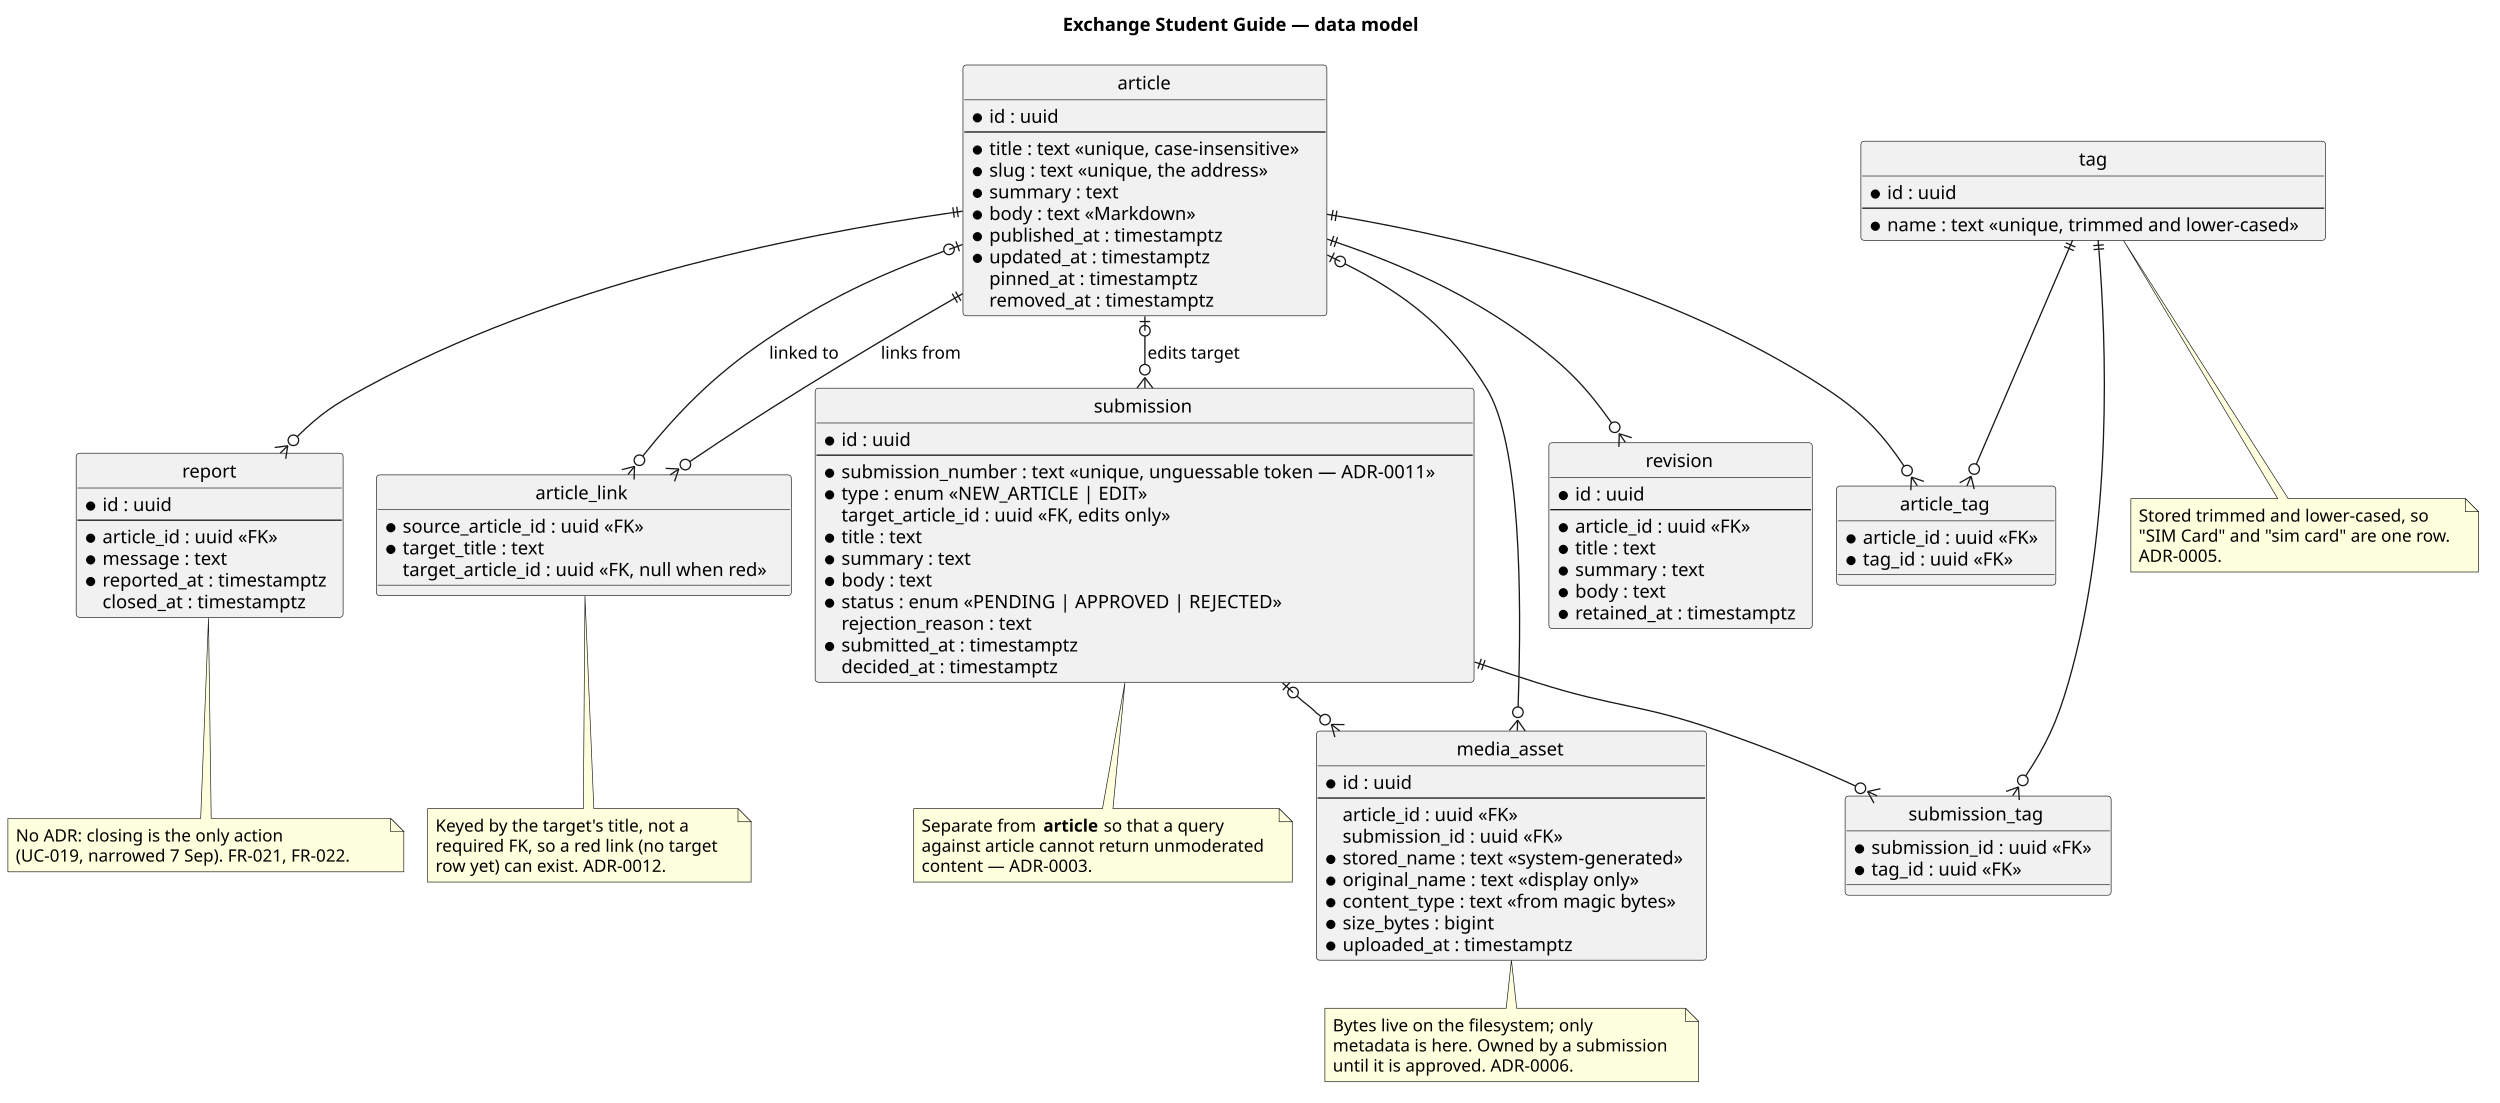
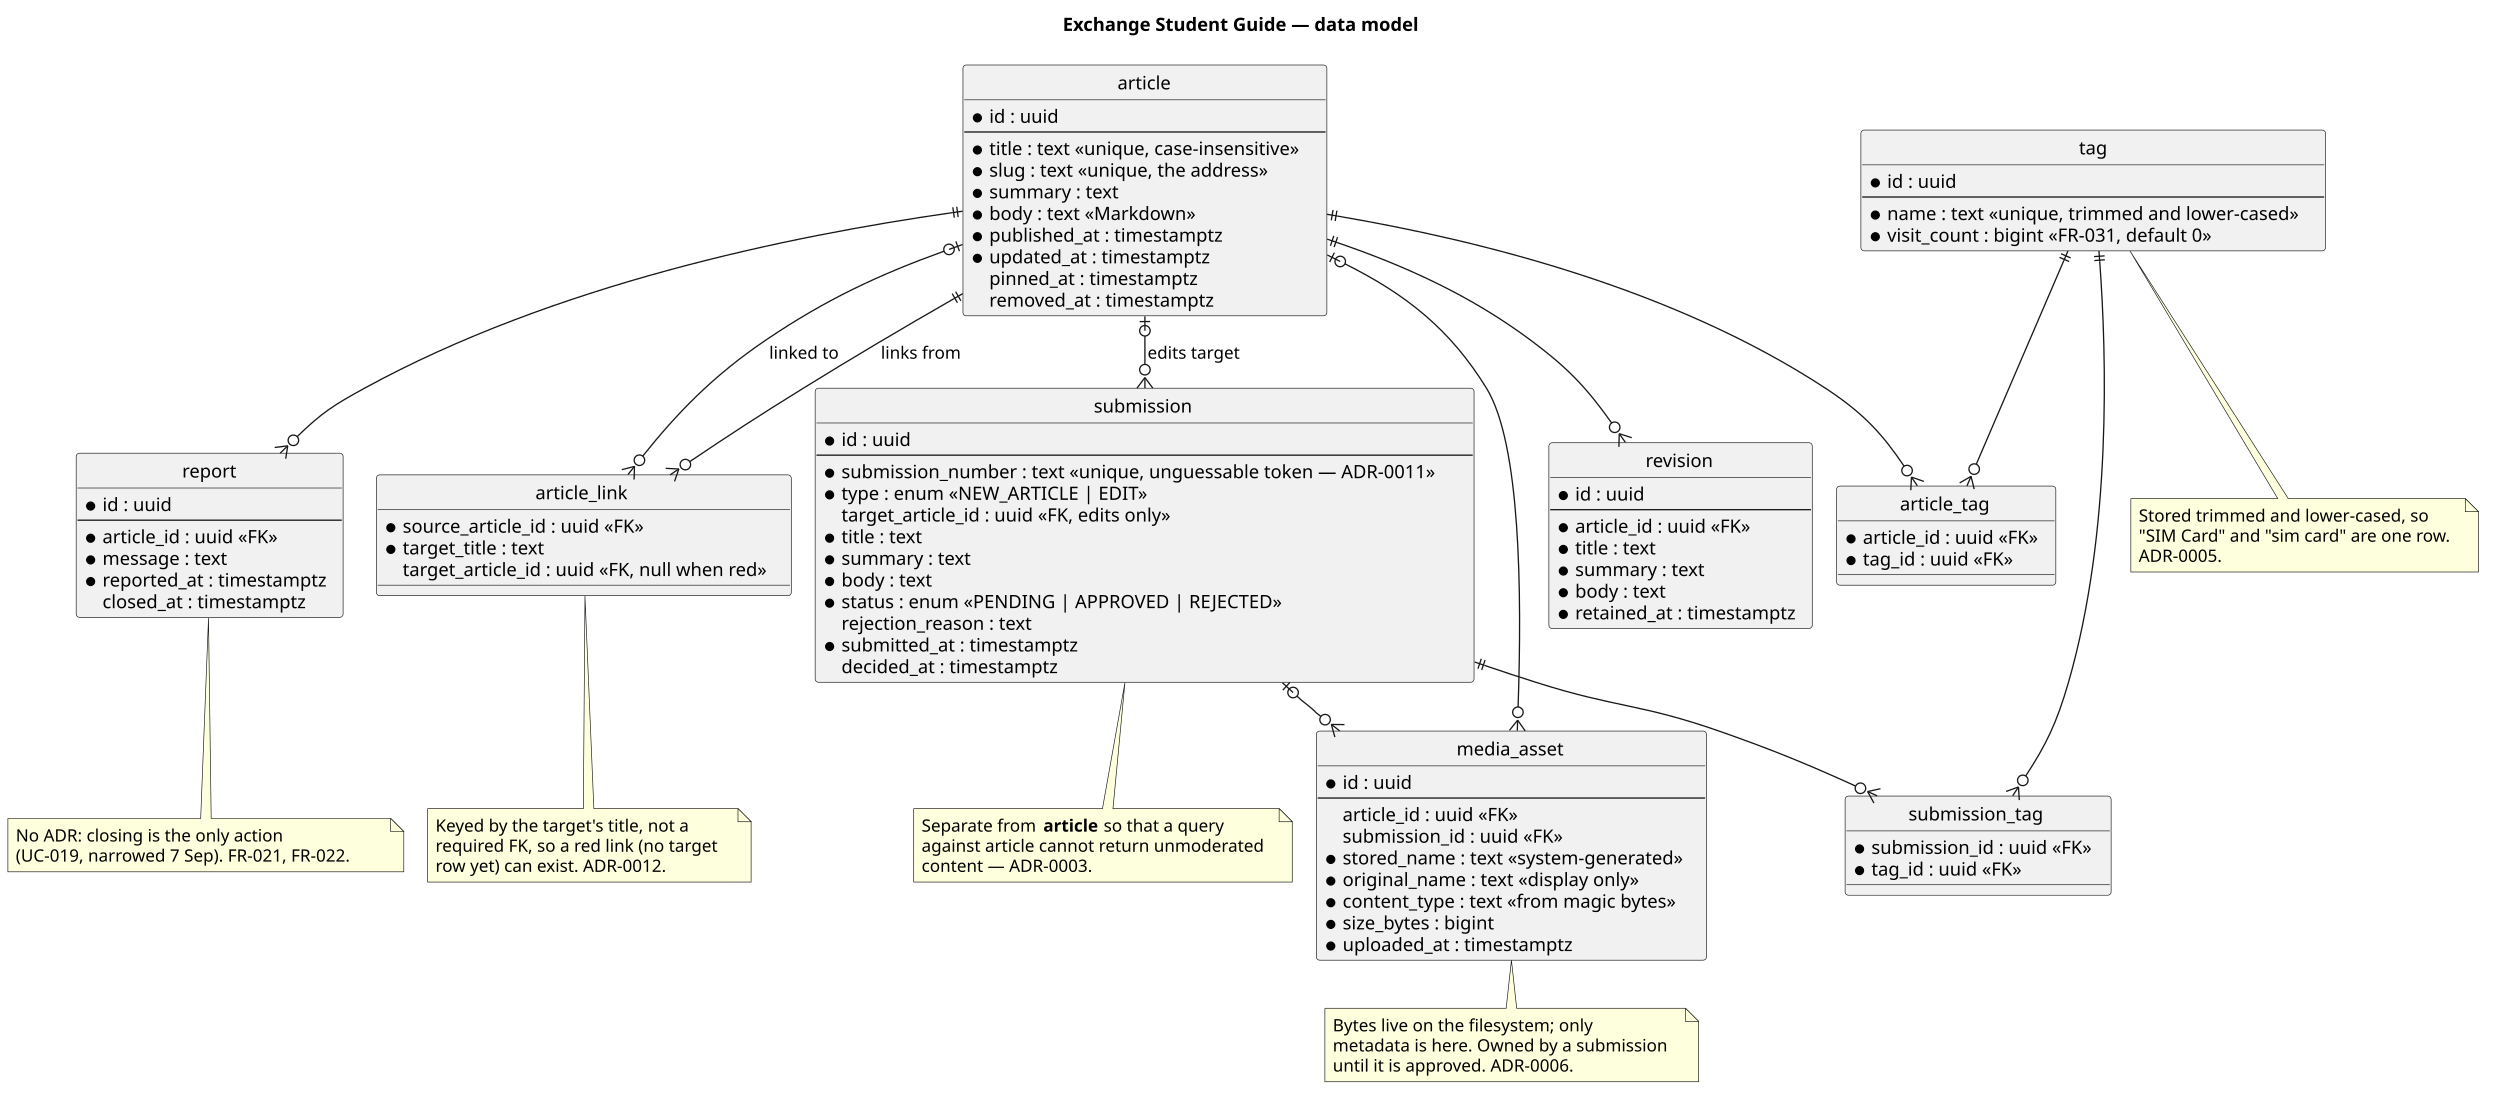
<svg xmlns="http://www.w3.org/2000/svg" version="1.1" data-diagram-type="CLASS" style="width:1903px;height:839px;background:#FFFFFF;" width="1903px" height="839px" viewBox="0 0 1903 839" zoomAndPan="magnify" preserveAspectRatio="none" contentStyleType="text/css">
  <defs />
  <g font-family="sans-serif" lengthAdjust="spacing">
    <g class="title" data-source-line="12">
      <text x="808.95" y="23.535" fill="#000" font-size="14" textLength="278.1" font-weight="700">Exchange Student Guide — data model</text>
    </g>
    <g class="entity" data-qualified-name="article" id="ent0001" data-source-line="14">
      <rect x="733" y="49.488" width="277.009" height="190.883" fill="#F1F1F1" style="stroke:#181818;stroke-width:0.5;" rx="2.5" ry="2.5" />
      <text x="850.624" y="68.023" fill="#000" font-size="14" textLength="41.761">article</text>
      <line x1="734" y1="75.977" x2="1009.009" y2="75.977" style="stroke:#181818;stroke-width:0.5;" />
      <g data-visibility-modifier="IE_MANDATORY">
        <ellipse cx="744" cy="89.721" rx="3" ry="3" fill="#000" style="stroke:#000;stroke-width:1;" />
      </g>
      <text x="753" y="93.512" fill="#000" font-size="14" textLength="56.383">id : uuid</text>
      <line x1="734" y1="100.465" x2="1009.009" y2="100.465" style="stroke:#181818;stroke-width:1;" />
      <g data-visibility-modifier="IE_MANDATORY">
        <ellipse cx="744" cy="114.209" rx="3" ry="3" fill="#000" style="stroke:#000;stroke-width:1;" />
      </g>
      <text x="753" y="118" fill="#000" font-size="14" textLength="251.009">title : text «unique, case-insensitive»</text>
      <g data-visibility-modifier="IE_MANDATORY">
        <ellipse cx="744" cy="130.697" rx="3" ry="3" fill="#000" style="stroke:#000;stroke-width:1;" />
      </g>
      <text x="753" y="134.488" fill="#000" font-size="14" textLength="222.742">slug : text «unique, the address»</text>
      <g data-visibility-modifier="IE_MANDATORY">
        <ellipse cx="744" cy="147.186" rx="3" ry="3" fill="#000" style="stroke:#000;stroke-width:1;" />
      </g>
      <text x="753" y="150.977" fill="#000" font-size="14" textLength="102.888">summary : text</text>
      <g data-visibility-modifier="IE_MANDATORY">
        <ellipse cx="744" cy="163.674" rx="3" ry="3" fill="#000" style="stroke:#000;stroke-width:1;" />
      </g>
      <text x="753" y="167.465" fill="#000" font-size="14" textLength="163.372">body : text «Markdown»</text>
      <g data-visibility-modifier="IE_MANDATORY">
        <ellipse cx="744" cy="180.162" rx="3" ry="3" fill="#000" style="stroke:#000;stroke-width:1;" />
      </g>
      <text x="753" y="183.953" fill="#000" font-size="14" textLength="185.5">published_at : timestamptz</text>
      <g data-visibility-modifier="IE_MANDATORY">
        <ellipse cx="744" cy="196.65" rx="3" ry="3" fill="#000" style="stroke:#000;stroke-width:1;" />
      </g>
      <text x="753" y="200.441" fill="#000" font-size="14" textLength="174.549">updated_at : timestamptz</text>
      <text x="753" y="216.93" fill="#000" font-size="14" textLength="165.505">pinned_at : timestamptz</text>
      <text x="753" y="233.418" fill="#000" font-size="14" textLength="177.714">removed_at : timestamptz</text>
    </g>
    <g class="entity" data-qualified-name="submission" id="ent0002" data-source-line="27">
      <rect x="620.5" y="295.488" width="501.542" height="223.859" fill="#F1F1F1" style="stroke:#181818;stroke-width:0.5;" rx="2.5" ry="2.5" />
      <text x="832.59" y="314.023" fill="#000" font-size="14" textLength="77.362">submission</text>
      <line x1="621.5" y1="321.977" x2="1121.042" y2="321.977" style="stroke:#181818;stroke-width:0.5;" />
      <g data-visibility-modifier="IE_MANDATORY">
        <ellipse cx="631.5" cy="335.721" rx="3" ry="3" fill="#000" style="stroke:#000;stroke-width:1;" />
      </g>
      <text x="640.5" y="339.512" fill="#000" font-size="14" textLength="56.383">id : uuid</text>
      <line x1="621.5" y1="346.465" x2="1121.042" y2="346.465" style="stroke:#181818;stroke-width:1;" />
      <g data-visibility-modifier="IE_MANDATORY">
        <ellipse cx="631.5" cy="360.209" rx="3" ry="3" fill="#000" style="stroke:#000;stroke-width:1;" />
      </g>
      <text x="640.5" y="364" fill="#000" font-size="14" textLength="475.542">submission_number : text «unique, unguessable token — ADR-0011»</text>
      <g data-visibility-modifier="IE_MANDATORY">
        <ellipse cx="631.5" cy="376.697" rx="3" ry="3" fill="#000" style="stroke:#000;stroke-width:1;" />
      </g>
      <text x="640.5" y="380.488" fill="#000" font-size="14" textLength="237.891">type : enum «NEW_ARTICLE | EDIT»</text>
      <text x="640.5" y="396.977" fill="#000" font-size="14" textLength="263.32">target_article_id : uuid «FK, edits only»</text>
      <g data-visibility-modifier="IE_MANDATORY">
        <ellipse cx="631.5" cy="409.674" rx="3" ry="3" fill="#000" style="stroke:#000;stroke-width:1;" />
      </g>
      <text x="640.5" y="413.465" fill="#000" font-size="14" textLength="66.514">title : text</text>
      <g data-visibility-modifier="IE_MANDATORY">
        <ellipse cx="631.5" cy="426.162" rx="3" ry="3" fill="#000" style="stroke:#000;stroke-width:1;" />
      </g>
      <text x="640.5" y="429.953" fill="#000" font-size="14" textLength="102.888">summary : text</text>
      <g data-visibility-modifier="IE_MANDATORY">
        <ellipse cx="631.5" cy="442.65" rx="3" ry="3" fill="#000" style="stroke:#000;stroke-width:1;" />
      </g>
      <text x="640.5" y="446.441" fill="#000" font-size="14" textLength="73.685">body : text</text>
      <g data-visibility-modifier="IE_MANDATORY">
        <ellipse cx="631.5" cy="459.139" rx="3" ry="3" fill="#000" style="stroke:#000;stroke-width:1;" />
      </g>
      <text x="640.5" y="462.93" fill="#000" font-size="14" textLength="337.716">status : enum «PENDING | APPROVED | REJECTED»</text>
      <text x="640.5" y="479.418" fill="#000" font-size="14" textLength="152.161">rejection_reason : text</text>
      <g data-visibility-modifier="IE_MANDATORY">
        <ellipse cx="631.5" cy="492.115" rx="3" ry="3" fill="#000" style="stroke:#000;stroke-width:1;" />
      </g>
      <text x="640.5" y="495.906" fill="#000" font-size="14" textLength="187.496">submitted_at : timestamptz</text>
      <text x="640.5" y="512.395" fill="#000" font-size="14" textLength="171.91">decided_at : timestamptz</text>
    </g>
    <g class="entity" data-qualified-name="revision" id="ent0003" data-source-line="42">
      <rect x="1179" y="336.988" width="200.501" height="141.418" fill="#F1F1F1" style="stroke:#181818;stroke-width:0.5;" rx="2.5" ry="2.5" />
      <text x="1252.604" y="355.523" fill="#000" font-size="14" textLength="53.293">revision</text>
      <line x1="1180" y1="363.477" x2="1378.501" y2="363.477" style="stroke:#181818;stroke-width:0.5;" />
      <g data-visibility-modifier="IE_MANDATORY">
        <ellipse cx="1190" cy="377.221" rx="3" ry="3" fill="#000" style="stroke:#000;stroke-width:1;" />
      </g>
      <text x="1199" y="381.012" fill="#000" font-size="14" textLength="56.383">id : uuid</text>
      <line x1="1180" y1="387.965" x2="1378.501" y2="387.965" style="stroke:#181818;stroke-width:1;" />
      <g data-visibility-modifier="IE_MANDATORY">
        <ellipse cx="1190" cy="401.709" rx="3" ry="3" fill="#000" style="stroke:#000;stroke-width:1;" />
      </g>
      <text x="1199" y="405.5" fill="#000" font-size="14" textLength="140.889">article_id : uuid «FK»</text>
      <g data-visibility-modifier="IE_MANDATORY">
        <ellipse cx="1190" cy="418.197" rx="3" ry="3" fill="#000" style="stroke:#000;stroke-width:1;" />
      </g>
      <text x="1199" y="421.988" fill="#000" font-size="14" textLength="66.514">title : text</text>
      <g data-visibility-modifier="IE_MANDATORY">
        <ellipse cx="1190" cy="434.686" rx="3" ry="3" fill="#000" style="stroke:#000;stroke-width:1;" />
      </g>
      <text x="1199" y="438.477" fill="#000" font-size="14" textLength="102.888">summary : text</text>
      <g data-visibility-modifier="IE_MANDATORY">
        <ellipse cx="1190" cy="451.174" rx="3" ry="3" fill="#000" style="stroke:#000;stroke-width:1;" />
      </g>
      <text x="1199" y="454.965" fill="#000" font-size="14" textLength="73.685">body : text</text>
      <g data-visibility-modifier="IE_MANDATORY">
        <ellipse cx="1190" cy="467.662" rx="3" ry="3" fill="#000" style="stroke:#000;stroke-width:1;" />
      </g>
      <text x="1199" y="471.453" fill="#000" font-size="14" textLength="174.501">retained_at : timestamptz</text>
    </g>
    <g class="entity" data-qualified-name="tag" id="ent0004" data-source-line="52">
-       <rect x="1416.5" y="107.488" width="353.688" height="75.465" fill="#F1F1F1" style="stroke:#181818;stroke-width:0.5;" rx="2.5" ry="2.5" />
-       <text x="1582.495" y="126.023" fill="#000" font-size="14" textLength="21.697">tag</text>
-       <line x1="1417.5" y1="133.977" x2="1769.188" y2="133.977" style="stroke:#181818;stroke-width:0.5;" />
-       <g data-visibility-modifier="IE_MANDATORY">
-         <ellipse cx="1427.5" cy="147.721" rx="3" ry="3" fill="#000" style="stroke:#000;stroke-width:1;" />
-       </g>
-       <text x="1436.5" y="151.512" fill="#000" font-size="14" textLength="56.383">id : uuid</text>
-       <line x1="1417.5" y1="158.465" x2="1769.188" y2="158.465" style="stroke:#181818;stroke-width:1;" />
-       <g data-visibility-modifier="IE_MANDATORY">
-         <ellipse cx="1427.5" cy="172.209" rx="3" ry="3" fill="#000" style="stroke:#000;stroke-width:1;" />
-       </g>
-       <text x="1436.5" y="176" fill="#000" font-size="14" textLength="327.688">name : text «unique, trimmed and lower-cased»</text>
-     </g>
-     <g class="entity" data-qualified-name="article_tag" id="ent0005" data-source-line="58">
+       <rect x="1416.5" y="98.988" width="353.688" height="91.953" fill="#F1F1F1" style="stroke:#181818;stroke-width:0.5;" rx="2.5" ry="2.5" />
+       <text x="1582.495" y="117.523" fill="#000" font-size="14" textLength="21.697">tag</text>
+       <line x1="1417.5" y1="125.477" x2="1769.188" y2="125.477" style="stroke:#181818;stroke-width:0.5;" />
+       <g data-visibility-modifier="IE_MANDATORY">
+         <ellipse cx="1427.5" cy="139.221" rx="3" ry="3" fill="#000" style="stroke:#000;stroke-width:1;" />
+       </g>
+       <text x="1436.5" y="143.012" fill="#000" font-size="14" textLength="56.383">id : uuid</text>
+       <line x1="1417.5" y1="149.965" x2="1769.188" y2="149.965" style="stroke:#181818;stroke-width:1;" />
+       <g data-visibility-modifier="IE_MANDATORY">
+         <ellipse cx="1427.5" cy="163.709" rx="3" ry="3" fill="#000" style="stroke:#000;stroke-width:1;" />
+       </g>
+       <text x="1436.5" y="167.5" fill="#000" font-size="14" textLength="327.688">name : text «unique, trimmed and lower-cased»</text>
+       <g data-visibility-modifier="IE_MANDATORY">
+         <ellipse cx="1427.5" cy="180.197" rx="3" ry="3" fill="#000" style="stroke:#000;stroke-width:1;" />
+       </g>
+       <text x="1436.5" y="183.988" fill="#000" font-size="14" textLength="265.665">visit_count : bigint «FR-031, default 0»</text>
+     </g>
+     <g class="entity" data-qualified-name="article_tag" id="ent0005" data-source-line="59">
      <rect x="1398" y="369.988" width="166.889" height="75.465" fill="#F1F1F1" style="stroke:#181818;stroke-width:0.5;" rx="2.5" ry="2.5" />
      <text x="1446.215" y="388.523" fill="#000" font-size="14" textLength="70.458">article_tag</text>
      <line x1="1399" y1="396.477" x2="1563.889" y2="396.477" style="stroke:#181818;stroke-width:0.5;" />
      <g data-visibility-modifier="IE_MANDATORY">
        <ellipse cx="1409" cy="410.221" rx="3" ry="3" fill="#000" style="stroke:#000;stroke-width:1;" />
      </g>
      <text x="1418" y="414.012" fill="#000" font-size="14" textLength="140.889">article_id : uuid «FK»</text>
      <g data-visibility-modifier="IE_MANDATORY">
        <ellipse cx="1409" cy="426.709" rx="3" ry="3" fill="#000" style="stroke:#000;stroke-width:1;" />
      </g>
      <text x="1418" y="430.5" fill="#000" font-size="14" textLength="120.825">tag_id : uuid «FK»</text>
      <line x1="1399" y1="437.453" x2="1563.889" y2="437.453" style="stroke:#181818;stroke-width:0.5;" />
    </g>
-     <g class="entity" data-qualified-name="submission_tag" id="ent0006" data-source-line="63">
+     <g class="entity" data-qualified-name="submission_tag" id="ent0006" data-source-line="64">
      <rect x="1404.5" y="605.988" width="202.49" height="75.465" fill="#F1F1F1" style="stroke:#181818;stroke-width:0.5;" rx="2.5" ry="2.5" />
      <text x="1452.715" y="624.523" fill="#000" font-size="14" textLength="106.06">submission_tag</text>
      <line x1="1405.5" y1="632.477" x2="1605.99" y2="632.477" style="stroke:#181818;stroke-width:0.5;" />
      <g data-visibility-modifier="IE_MANDATORY">
        <ellipse cx="1415.5" cy="646.221" rx="3" ry="3" fill="#000" style="stroke:#000;stroke-width:1;" />
      </g>
      <text x="1424.5" y="650.012" fill="#000" font-size="14" textLength="176.49">submission_id : uuid «FK»</text>
      <g data-visibility-modifier="IE_MANDATORY">
        <ellipse cx="1415.5" cy="662.709" rx="3" ry="3" fill="#000" style="stroke:#000;stroke-width:1;" />
      </g>
      <text x="1424.5" y="666.5" fill="#000" font-size="14" textLength="120.825">tag_id : uuid «FK»</text>
      <line x1="1405.5" y1="673.453" x2="1605.99" y2="673.453" style="stroke:#181818;stroke-width:0.5;" />
    </g>
-     <g class="entity" data-qualified-name="media_asset" id="ent0007" data-source-line="68">
+     <g class="entity" data-qualified-name="media_asset" id="ent0007" data-source-line="69">
      <rect x="1002" y="556.488" width="296.97" height="174.395" fill="#F1F1F1" style="stroke:#181818;stroke-width:0.5;" rx="2.5" ry="2.5" />
      <text x="1108.734" y="575.023" fill="#000" font-size="14" textLength="83.501">media_asset</text>
      <line x1="1003" y1="582.977" x2="1297.97" y2="582.977" style="stroke:#181818;stroke-width:0.5;" />
      <g data-visibility-modifier="IE_MANDATORY">
        <ellipse cx="1013" cy="596.721" rx="3" ry="3" fill="#000" style="stroke:#000;stroke-width:1;" />
      </g>
      <text x="1022" y="600.512" fill="#000" font-size="14" textLength="56.383">id : uuid</text>
      <line x1="1003" y1="607.465" x2="1297.97" y2="607.465" style="stroke:#181818;stroke-width:1;" />
      <text x="1022" y="625" fill="#000" font-size="14" textLength="140.889">article_id : uuid «FK»</text>
      <text x="1022" y="641.488" fill="#000" font-size="14" textLength="176.49">submission_id : uuid «FK»</text>
      <g data-visibility-modifier="IE_MANDATORY">
        <ellipse cx="1013" cy="654.186" rx="3" ry="3" fill="#000" style="stroke:#000;stroke-width:1;" />
      </g>
      <text x="1022" y="657.977" fill="#000" font-size="14" textLength="270.97">stored_name : text «system-generated»</text>
      <g data-visibility-modifier="IE_MANDATORY">
        <ellipse cx="1013" cy="670.674" rx="3" ry="3" fill="#000" style="stroke:#000;stroke-width:1;" />
      </g>
      <text x="1022" y="674.465" fill="#000" font-size="14" textLength="236.134">original_name : text «display only»</text>
      <g data-visibility-modifier="IE_MANDATORY">
        <ellipse cx="1013" cy="687.162" rx="3" ry="3" fill="#000" style="stroke:#000;stroke-width:1;" />
      </g>
      <text x="1022" y="690.953" fill="#000" font-size="14" textLength="265.282">content_type : text «from magic bytes»</text>
      <g data-visibility-modifier="IE_MANDATORY">
        <ellipse cx="1013" cy="703.65" rx="3" ry="3" fill="#000" style="stroke:#000;stroke-width:1;" />
      </g>
      <text x="1022" y="707.441" fill="#000" font-size="14" textLength="123.156">size_bytes : bigint</text>
      <g data-visibility-modifier="IE_MANDATORY">
        <ellipse cx="1013" cy="720.139" rx="3" ry="3" fill="#000" style="stroke:#000;stroke-width:1;" />
      </g>
      <text x="1022" y="723.93" fill="#000" font-size="14" textLength="181.959">uploaded_at : timestamptz</text>
    </g>
-     <g class="entity" data-qualified-name="report" id="ent0008" data-source-line="80">
+     <g class="entity" data-qualified-name="report" id="ent0008" data-source-line="81">
      <rect x="58" y="344.988" width="203.174" height="124.93" fill="#F1F1F1" style="stroke:#181818;stroke-width:0.5;" rx="2.5" ry="2.5" />
      <text x="138.635" y="363.523" fill="#000" font-size="14" textLength="41.904">report</text>
      <line x1="59" y1="371.477" x2="260.174" y2="371.477" style="stroke:#181818;stroke-width:0.5;" />
      <g data-visibility-modifier="IE_MANDATORY">
        <ellipse cx="69" cy="385.221" rx="3" ry="3" fill="#000" style="stroke:#000;stroke-width:1;" />
      </g>
      <text x="78" y="389.012" fill="#000" font-size="14" textLength="56.383">id : uuid</text>
      <line x1="59" y1="395.965" x2="260.174" y2="395.965" style="stroke:#181818;stroke-width:1;" />
      <g data-visibility-modifier="IE_MANDATORY">
        <ellipse cx="69" cy="409.709" rx="3" ry="3" fill="#000" style="stroke:#000;stroke-width:1;" />
      </g>
      <text x="78" y="413.5" fill="#000" font-size="14" textLength="140.889">article_id : uuid «FK»</text>
      <g data-visibility-modifier="IE_MANDATORY">
        <ellipse cx="69" cy="426.197" rx="3" ry="3" fill="#000" style="stroke:#000;stroke-width:1;" />
      </g>
      <text x="78" y="429.988" fill="#000" font-size="14" textLength="99.552">message : text</text>
      <g data-visibility-modifier="IE_MANDATORY">
        <ellipse cx="69" cy="442.686" rx="3" ry="3" fill="#000" style="stroke:#000;stroke-width:1;" />
      </g>
      <text x="78" y="446.477" fill="#000" font-size="14" textLength="177.174">reported_at : timestamptz</text>
      <text x="78" y="462.965" fill="#000" font-size="14" textLength="162.224">closed_at : timestamptz</text>
    </g>
-     <g class="entity" data-qualified-name="article_link" id="ent0009" data-source-line="89">
+     <g class="entity" data-qualified-name="article_link" id="ent0009" data-source-line="90">
      <rect x="286.5" y="361.488" width="315.844" height="91.953" fill="#F1F1F1" style="stroke:#181818;stroke-width:0.5;" rx="2.5" ry="2.5" />
      <text x="407.559" y="380.023" fill="#000" font-size="14" textLength="73.726">article_link</text>
      <line x1="287.5" y1="387.977" x2="601.344" y2="387.977" style="stroke:#181818;stroke-width:0.5;" />
      <g data-visibility-modifier="IE_MANDATORY">
        <ellipse cx="297.5" cy="401.721" rx="3" ry="3" fill="#000" style="stroke:#000;stroke-width:1;" />
      </g>
      <text x="306.5" y="405.512" fill="#000" font-size="14" textLength="193.013">source_article_id : uuid «FK»</text>
      <g data-visibility-modifier="IE_MANDATORY">
        <ellipse cx="297.5" cy="418.209" rx="3" ry="3" fill="#000" style="stroke:#000;stroke-width:1;" />
      </g>
      <text x="306.5" y="422" fill="#000" font-size="14" textLength="113.976">target_title : text</text>
      <text x="306.5" y="438.488" fill="#000" font-size="14" textLength="289.844">target_article_id : uuid «FK, null when red»</text>
      <line x1="287.5" y1="445.441" x2="601.344" y2="445.441" style="stroke:#181818;stroke-width:0.5;" />
    </g>
-     <g class="entity" data-qualified-name="GMN21" id="ent0022" data-source-line="108">
+     <g class="entity" data-qualified-name="GMN21" id="ent0022" data-source-line="109">
      <path d="M695.5,615.488 L695.5,671.42 A0,0 0 0 0 695.5,671.42 L983.679,671.42 A0,0 0 0 0 983.679,671.42 L983.679,625.488 L973.679,615.488 L847.201,615.488 L856.297,519.663 L839.201,615.488 L695.5,615.488 A0,0 0 0 0 695.5,615.488" style="stroke:#181818;stroke-width:0.5;" fill="#FEFFDD" />
      <path d="M973.679,615.488 L973.679,625.488 L983.679,625.488 L973.679,615.488" style="stroke:#181818;stroke-width:0.5;" fill="#FEFFDD" />
      <text x="701.5" y="633.057" fill="#000" font-size="13" textLength="88.543">Separate from</text>
      <text x="794.157" y="633.057" fill="#000" font-size="13" textLength="41.812" font-weight="700">article</text>
      <text x="840.082" y="633.057" fill="#000" font-size="13" textLength="94.707">so that a query</text>
      <text x="701.5" y="648.367" fill="#000" font-size="13" textLength="267.179">against article cannot return unmoderated</text>
      <text x="701.5" y="663.678" fill="#000" font-size="13" textLength="140.417">content — ADR-0003.</text>
    </g>
-     <g class="entity" data-qualified-name="GMN24" id="ent0025" data-source-line="114">
-       <path d="M1622,379.488 L1622,435.42 A0,0 0 0 0 1622,435.42 L1886.598,435.42 A0,0 0 0 0 1886.598,435.42 L1886.598,389.488 L1876.598,379.488 L1741.777,379.488 L1616.226,182.759 L1733.777,379.488 L1622,379.488 A0,0 0 0 0 1622,379.488" style="stroke:#181818;stroke-width:0.5;" fill="#FEFFDD" />
+     <g class="entity" data-qualified-name="GMN24" id="ent0025" data-source-line="115">
+       <path d="M1622,379.488 L1622,435.42 A0,0 0 0 0 1622,435.42 L1886.598,435.42 A0,0 0 0 0 1886.598,435.42 L1886.598,389.488 L1876.598,379.488 L1741.812,379.488 L1621.36,191.067 L1733.812,379.488 L1622,379.488 A0,0 0 0 0 1622,379.488" style="stroke:#181818;stroke-width:0.5;" fill="#FEFFDD" />
      <path d="M1876.598,379.488 L1876.598,389.488 L1886.598,389.488 L1876.598,379.488" style="stroke:#181818;stroke-width:0.5;" fill="#FEFFDD" />
      <text x="1628" y="397.057" fill="#000" font-size="13" textLength="230.572">Stored trimmed and lower-cased, so</text>
      <text x="1628" y="412.367" fill="#000" font-size="13" textLength="243.598">"SIM Card" and "sim card" are one row.</text>
      <text x="1628" y="427.678" fill="#000" font-size="13" textLength="71.443">ADR-0005.</text>
    </g>
-     <g class="entity" data-qualified-name="GMN27" id="ent0028" data-source-line="120">
+     <g class="entity" data-qualified-name="GMN27" id="ent0028" data-source-line="121">
      <path d="M1008.5,767.488 L1008.5,823.42 A0,0 0 0 0 1008.5,823.42 L1292.972,823.42 A0,0 0 0 0 1292.972,823.42 L1292.972,777.488 L1282.972,767.488 L1154.5,767.488 L1150.5,730.875 L1146.5,767.488 L1008.5,767.488 A0,0 0 0 0 1008.5,767.488" style="stroke:#181818;stroke-width:0.5;" fill="#FEFFDD" />
      <path d="M1282.972,767.488 L1282.972,777.488 L1292.972,777.488 L1282.972,767.488" style="stroke:#181818;stroke-width:0.5;" fill="#FEFFDD" />
      <text x="1014.5" y="785.057" fill="#000" font-size="13" textLength="205.823">Bytes live on the filesystem; only</text>
      <text x="1014.5" y="800.367" fill="#000" font-size="13" textLength="263.472">metadata is here. Owned by a submission</text>
      <text x="1014.5" y="815.678" fill="#000" font-size="13" textLength="198.529">until it is approved. ADR-0006.</text>
    </g>
-     <g class="entity" data-qualified-name="GMN30" id="ent0031" data-source-line="126">
+     <g class="entity" data-qualified-name="GMN30" id="ent0031" data-source-line="127">
      <path d="M325.5,615.488 L325.5,671.42 A0,0 0 0 0 325.5,671.42 L571.747,671.42 A0,0 0 0 0 571.747,671.42 L571.747,625.488 L561.747,615.488 L452.037,615.488 L445.271,453.606 L444.037,615.488 L325.5,615.488 A0,0 0 0 0 325.5,615.488" style="stroke:#181818;stroke-width:0.5;" fill="#FEFFDD" />
      <path d="M561.747,615.488 L561.747,625.488 L571.747,625.488 L561.747,615.488" style="stroke:#181818;stroke-width:0.5;" fill="#FEFFDD" />
      <text x="331.5" y="633.057" fill="#000" font-size="13" textLength="201.64">Keyed by the target's title, not a</text>
      <text x="331.5" y="648.367" fill="#000" font-size="13" textLength="225.247">required FK, so a red link (no target</text>
      <text x="331.5" y="663.678" fill="#000" font-size="13" textLength="190.823">row yet) can exist. ADR-0012.</text>
    </g>
-     <g class="entity" data-qualified-name="GMN33" id="ent0034" data-source-line="132">
+     <g class="entity" data-qualified-name="GMN33" id="ent0034" data-source-line="133">
      <path d="M6,622.988 L6,663.609 A0,0 0 0 0 6,663.609 L307.363,663.609 A0,0 0 0 0 307.363,663.609 L307.363,632.988 L297.363,622.988 L160.753,622.988 L158.708,470.275 L152.753,622.988 L6,622.988 A0,0 0 0 0 6,622.988" style="stroke:#181818;stroke-width:0.5;" fill="#FEFFDD" />
      <path d="M297.363,622.988 L297.363,632.988 L307.363,632.988 L297.363,622.988" style="stroke:#181818;stroke-width:0.5;" fill="#FEFFDD" />
      <text x="12" y="640.557" fill="#000" font-size="13" textLength="213.941">No ADR: closing is the only action</text>
      <text x="12" y="655.867" fill="#000" font-size="13" textLength="280.363">(UC-019, narrowed 7 Sep). FR-021, FR-022.</text>
    </g>
    <g class="link" data-entity-1="ent0001" data-entity-2="ent0005" id="lnk10" data-link-type="crowfoot">
      <line x1="1013.365" y1="167.735" x2="1014.708" y2="159.849" style="stroke:#181818;stroke-width:1;" />
      <line x1="1016.322" y1="168.239" x2="1017.666" y2="160.353" style="stroke:#181818;stroke-width:1;" />
      <line x1="1017.98" y1="164.464" x2="1010.093" y2="163.121" style="stroke:#181818;stroke-width:1;" />
      <line x1="1455.007" y1="363.17" x2="1464.452" y2="366.454" style="stroke:#181818;stroke-width:1;" />
      <line x1="1455.007" y1="363.17" x2="1454.498" y2="373.157" style="stroke:#181818;stroke-width:1;" />
      <line x1="1455.007" y1="363.17" x2="1459.475" y2="369.806" style="stroke:#181818;stroke-width:1;" />
      <ellipse cx="1451.655" cy="358.193" rx="4" ry="4" fill="none" style="stroke:#181818;stroke-width:1;" />
      <path d="M1017.98,164.464 C1128.047,183.211 1274.201,219.973 1389.5,295.488 C1418.5,314.482 1432.995,330.483 1449.421,354.876" style="stroke:#181818;stroke-width:1;" fill="none" />
    </g>
    <g class="link" data-entity-1="ent0004" data-entity-2="ent0005" id="lnk11" data-link-type="crowfoot">
-       <line x1="1572.436" y1="184.854" x2="1579.786" y2="188.014" style="stroke:#181818;stroke-width:1;" />
-       <line x1="1571.251" y1="187.61" x2="1578.601" y2="190.77" style="stroke:#181818;stroke-width:1;" />
-       <line x1="1574.531" y1="190.109" x2="1577.691" y2="182.759" style="stroke:#181818;stroke-width:1;" />
-       <line x1="1500.389" y1="362.555" x2="1502.741" y2="372.274" style="stroke:#181818;stroke-width:1;" />
-       <line x1="1500.389" y1="362.555" x2="1491.717" y2="367.535" style="stroke:#181818;stroke-width:1;" />
-       <line x1="1500.389" y1="362.555" x2="1497.229" y2="369.905" style="stroke:#181818;stroke-width:1;" />
-       <ellipse cx="1502.759" cy="357.043" rx="4" ry="4" fill="none" style="stroke:#181818;stroke-width:1;" />
-       <path d="M1574.531,190.109 C1553.185,239.756 1525.643,303.817 1504.339,353.368" style="stroke:#181818;stroke-width:1;" fill="none" />
+       <line x1="1568.864" y1="193.161" x2="1576.214" y2="196.321" style="stroke:#181818;stroke-width:1;" />
+       <line x1="1567.679" y1="195.917" x2="1575.029" y2="199.077" style="stroke:#181818;stroke-width:1;" />
+       <line x1="1570.959" y1="198.416" x2="1574.119" y2="191.067" style="stroke:#181818;stroke-width:1;" />
+       <line x1="1500.374" y1="362.589" x2="1502.726" y2="372.309" style="stroke:#181818;stroke-width:1;" />
+       <line x1="1500.374" y1="362.589" x2="1491.702" y2="367.569" style="stroke:#181818;stroke-width:1;" />
+       <line x1="1500.374" y1="362.589" x2="1497.214" y2="369.939" style="stroke:#181818;stroke-width:1;" />
+       <ellipse cx="1502.744" cy="357.077" rx="4" ry="4" fill="none" style="stroke:#181818;stroke-width:1;" />
+       <path d="M1570.959,198.416 C1549.171,249.093 1524.483,306.514 1504.324,353.403" style="stroke:#181818;stroke-width:1;" fill="none" />
    </g>
    <g class="link" data-entity-1="ent0002" data-entity-2="ent0006" id="lnk12" data-link-type="crowfoot">
      <line x1="1124.994" y1="509.016" x2="1127.582" y2="501.447" style="stroke:#181818;stroke-width:1;" />
      <line x1="1127.832" y1="509.987" x2="1130.421" y2="502.417" style="stroke:#181818;stroke-width:1;" />
      <line x1="1130.073" y1="506.526" x2="1122.503" y2="503.937" style="stroke:#181818;stroke-width:1;" />
      <line x1="1421.64" y1="602.518" x2="1431.407" y2="600.373" style="stroke:#181818;stroke-width:1;" />
      <line x1="1421.64" y1="602.518" x2="1426.434" y2="611.294" style="stroke:#181818;stroke-width:1;" />
      <line x1="1421.64" y1="602.518" x2="1428.92" y2="605.833" style="stroke:#181818;stroke-width:1;" />
      <ellipse cx="1416.179" cy="600.031" rx="4" ry="4" fill="none" style="stroke:#181818;stroke-width:1;" />
      <path d="M1130.073,506.526 C1145.922,511.946 1154.113,514.587 1169.5,519.488 C1230.414,538.89 1248.143,535.417 1308.5,556.488 C1349.018,570.634 1376.506,581.965 1412.539,598.374" style="stroke:#181818;stroke-width:1;" fill="none" />
    </g>
    <g class="link" data-entity-1="ent0004" data-entity-2="ent0006" id="lnk13" data-link-type="crowfoot">
-       <line x1="1593.41" y1="186.994" x2="1601.385" y2="186.355" style="stroke:#181818;stroke-width:1;" />
-       <line x1="1593.65" y1="189.984" x2="1601.624" y2="189.345" style="stroke:#181818;stroke-width:1;" />
-       <line x1="1597.717" y1="190.661" x2="1597.078" y2="182.687" style="stroke:#181818;stroke-width:1;" />
+       <line x1="1594.025" y1="195.338" x2="1602.003" y2="194.751" style="stroke:#181818;stroke-width:1;" />
+       <line x1="1594.245" y1="198.33" x2="1602.223" y2="197.743" style="stroke:#181818;stroke-width:1;" />
+       <line x1="1598.308" y1="199.034" x2="1597.721" y2="191.056" style="stroke:#181818;stroke-width:1;" />
      <line x1="1536.464" y1="599.039" x2="1537.09" y2="609.019" style="stroke:#181818;stroke-width:1;" />
      <line x1="1536.464" y1="599.039" x2="1527.058" y2="602.434" style="stroke:#181818;stroke-width:1;" />
      <line x1="1536.464" y1="599.039" x2="1532.074" y2="605.726" style="stroke:#181818;stroke-width:1;" />
      <ellipse cx="1539.757" cy="594.023" rx="4" ry="4" fill="none" style="stroke:#181818;stroke-width:1;" />
-       <path d="M1597.717,190.661 C1603.164,258.657 1608.939,400.186 1574.5,519.488 C1565.536,550.54 1557.35,567.224 1541.952,590.679" style="stroke:#181818;stroke-width:1;" fill="none" />
+       <path d="M1598.308,199.034 C1603.552,270.34 1607.588,404.864 1574.5,519.488 C1565.536,550.54 1557.35,567.224 1541.952,590.679" style="stroke:#181818;stroke-width:1;" fill="none" />
    </g>
    <g class="link" data-entity-1="ent0001" data-entity-2="ent0003" id="lnk14" data-link-type="crowfoot">
      <line x1="1012.708" y1="187.11" x2="1015.3" y2="179.542" style="stroke:#181818;stroke-width:1;" />
      <line x1="1015.547" y1="188.082" x2="1018.138" y2="180.513" style="stroke:#181818;stroke-width:1;" />
      <line x1="1017.788" y1="184.622" x2="1010.22" y2="182.03" style="stroke:#181818;stroke-width:1;" />
      <line x1="1232.574" y1="330.134" x2="1242.094" y2="333.194" style="stroke:#181818;stroke-width:1;" />
      <line x1="1232.574" y1="330.134" x2="1232.302" y2="340.131" style="stroke:#181818;stroke-width:1;" />
      <line x1="1232.574" y1="330.134" x2="1237.198" y2="336.662" style="stroke:#181818;stroke-width:1;" />
      <ellipse cx="1229.106" cy="325.238" rx="4" ry="4" fill="none" style="stroke:#181818;stroke-width:1;" />
      <path d="M1017.788,184.622 C1069.399,202.291 1118.883,224.637 1164.5,258.488 C1192.852,279.527 1207.424,294.63 1226.794,321.974" style="stroke:#181818;stroke-width:1;" fill="none" />
    </g>
    <g class="link" data-entity-1="ent0001" data-entity-2="ent0002" id="lnk15" data-link-type="crowfoot">
      <line x1="871.5" y1="251.772" x2="871.5" y2="240.772" style="stroke:#181818;stroke-width:1;" />
      <ellipse cx="871.5" cy="251.772" rx="4" ry="4" fill="none" style="stroke:#181818;stroke-width:1;" />
      <line x1="867.5" y1="244.772" x2="875.5" y2="244.772" style="stroke:#181818;stroke-width:1;" />
      <line x1="871.5" y1="287.408" x2="877.5" y2="295.408" style="stroke:#181818;stroke-width:1;" />
      <line x1="871.5" y1="287.408" x2="865.5" y2="295.408" style="stroke:#181818;stroke-width:1;" />
      <line x1="871.5" y1="287.408" x2="871.5" y2="295.408" style="stroke:#181818;stroke-width:1;" />
      <ellipse cx="871.5" cy="281.408" rx="4" ry="4" fill="none" style="stroke:#181818;stroke-width:1;" />
      <path d="M871.5,255.772 C871.5,273.52 871.5,259.219 871.5,277.408" style="stroke:#181818;stroke-width:1;" fill="none" />
      <text x="873.5" y="273.057" fill="#000" font-size="13" textLength="72.357">edits target</text>
    </g>
    <g class="link" data-entity-1="ent0001" data-entity-2="ent0007" id="lnk16" data-link-type="crowfoot">
      <line x1="1020.172" y1="199.028" x2="1010.337" y2="194.101" style="stroke:#181818;stroke-width:1;" />
      <ellipse cx="1020.172" cy="199.028" rx="4" ry="4" fill="none" style="stroke:#181818;stroke-width:1;" />
      <line x1="1012.122" y1="199.469" x2="1015.705" y2="192.316" style="stroke:#181818;stroke-width:1;" />
      <line x1="1155.234" y1="548.177" x2="1160.961" y2="556.374" style="stroke:#181818;stroke-width:1;" />
      <line x1="1155.234" y1="548.177" x2="1148.968" y2="555.971" style="stroke:#181818;stroke-width:1;" />
      <line x1="1155.234" y1="548.177" x2="1154.965" y2="556.172" style="stroke:#181818;stroke-width:1;" />
      <ellipse cx="1155.435" cy="542.18" rx="4" ry="4" fill="none" style="stroke:#181818;stroke-width:1;" />
      <path d="M1023.748,200.82 C1070.137,224.06 1103.657,250.261 1131.5,295.488 C1157.397,337.554 1158.543,449.79 1155.57,538.182" style="stroke:#181818;stroke-width:1;" fill="none" />
    </g>
    <g class="link" data-entity-1="ent0002" data-entity-2="ent0007" id="lnk17" data-link-type="crowfoot">
      <line x1="984.291" y1="527.147" x2="976.198" y2="519.696" style="stroke:#181818;stroke-width:1;" />
      <ellipse cx="984.291" cy="527.147" rx="4" ry="4" fill="none" style="stroke:#181818;stroke-width:1;" />
      <line x1="976.431" y1="525.348" x2="981.85" y2="519.463" style="stroke:#181818;stroke-width:1;" />
      <line x1="1013.417" y1="551.456" x2="1023.416" y2="551.567" style="stroke:#181818;stroke-width:1;" />
      <line x1="1013.417" y1="551.456" x2="1016.11" y2="561.087" style="stroke:#181818;stroke-width:1;" />
      <line x1="1013.417" y1="551.456" x2="1019.763" y2="556.327" style="stroke:#181818;stroke-width:1;" />
      <ellipse cx="1008.657" cy="547.803" rx="4" ry="4" fill="none" style="stroke:#181818;stroke-width:1;" />
      <path d="M987.233,529.856 C994.303,536.364 990.402,532.522 997.5,538.488 C1004.63,544.482 997.828,539.493 1005.484,545.368" style="stroke:#181818;stroke-width:1;" fill="none" />
    </g>
    <g class="link" data-entity-1="ent0001" data-entity-2="ent0008" id="lnk18" data-link-type="crowfoot">
      <line x1="728.252" y1="157.354" x2="729.382" y2="165.274" style="stroke:#181818;stroke-width:1;" />
      <line x1="725.282" y1="157.777" x2="726.413" y2="165.697" style="stroke:#181818;stroke-width:1;" />
      <line x1="724.858" y1="161.879" x2="732.777" y2="160.749" style="stroke:#181818;stroke-width:1;" />
      <line x1="219.026" y1="339.349" x2="217.481" y2="349.229" style="stroke:#181818;stroke-width:1;" />
      <line x1="219.026" y1="339.349" x2="209.109" y2="340.633" style="stroke:#181818;stroke-width:1;" />
      <line x1="219.026" y1="339.349" x2="213.295" y2="344.931" style="stroke:#181818;stroke-width:1;" />
      <ellipse cx="223.325" cy="335.163" rx="4" ry="4" fill="none" style="stroke:#181818;stroke-width:1;" />
      <path d="M724.858,161.879 C599.62,179.748 421.396,216.747 277.5,295.488 C254.184,308.247 244.898,314.153 226.19,332.372" style="stroke:#181818;stroke-width:1;" fill="none" />
    </g>
    <g class="link" data-entity-1="ent0001" data-entity-2="ent0009" id="lnk19" data-link-type="crowfoot">
      <line x1="727.424" y1="222.003" x2="731.407" y2="228.941" style="stroke:#181818;stroke-width:1;" />
      <line x1="724.822" y1="223.497" x2="728.805" y2="230.435" style="stroke:#181818;stroke-width:1;" />
      <line x1="725.946" y1="227.464" x2="732.884" y2="223.481" style="stroke:#181818;stroke-width:1;" />
      <line x1="516.728" y1="356.996" x2="513.45" y2="366.443" style="stroke:#181818;stroke-width:1;" />
      <line x1="516.728" y1="356.996" x2="506.741" y2="356.493" style="stroke:#181818;stroke-width:1;" />
      <line x1="516.728" y1="356.996" x2="510.095" y2="361.468" style="stroke:#181818;stroke-width:1;" />
      <ellipse cx="521.703" cy="353.641" rx="4" ry="4" fill="none" style="stroke:#181818;stroke-width:1;" />
      <path d="M725.946,227.464 C686.422,250.155 650.462,271.374 611.5,295.488 C577.606,316.467 555.548,330.821 525.02,351.405" style="stroke:#181818;stroke-width:1;" fill="none" />
      <text x="670.5" y="273.057" fill="#000" font-size="13" textLength="64.143">links from</text>
    </g>
    <g class="link" data-entity-1="ent0001" data-entity-2="ent0009" id="lnk20" data-link-type="crowfoot">
      <line x1="722.391" y1="189.842" x2="732.738" y2="186.108" style="stroke:#181818;stroke-width:1;" />
      <ellipse cx="722.391" cy="189.842" rx="4" ry="4" fill="none" style="stroke:#181818;stroke-width:1;" />
      <line x1="727.618" y1="183.703" x2="730.333" y2="191.228" style="stroke:#181818;stroke-width:1;" />
      <line x1="482.975" y1="355.015" x2="482.659" y2="365.01" style="stroke:#181818;stroke-width:1;" />
      <line x1="482.975" y1="355.015" x2="473.291" y2="357.511" style="stroke:#181818;stroke-width:1;" />
      <line x1="482.975" y1="355.015" x2="477.975" y2="361.261" style="stroke:#181818;stroke-width:1;" />
      <ellipse cx="486.724" cy="350.331" rx="4" ry="4" fill="none" style="stroke:#181818;stroke-width:1;" />
      <path d="M718.629,191.2 C669.143,209.056 628.634,227.969 583.5,258.488 C542.035,286.527 515.052,314.944 489.224,347.209" style="stroke:#181818;stroke-width:1;" fill="none" />
      <text x="585.5" y="273.057" fill="#000" font-size="13" textLength="55.567">linked to</text>
    </g>
  </g>
</svg>
